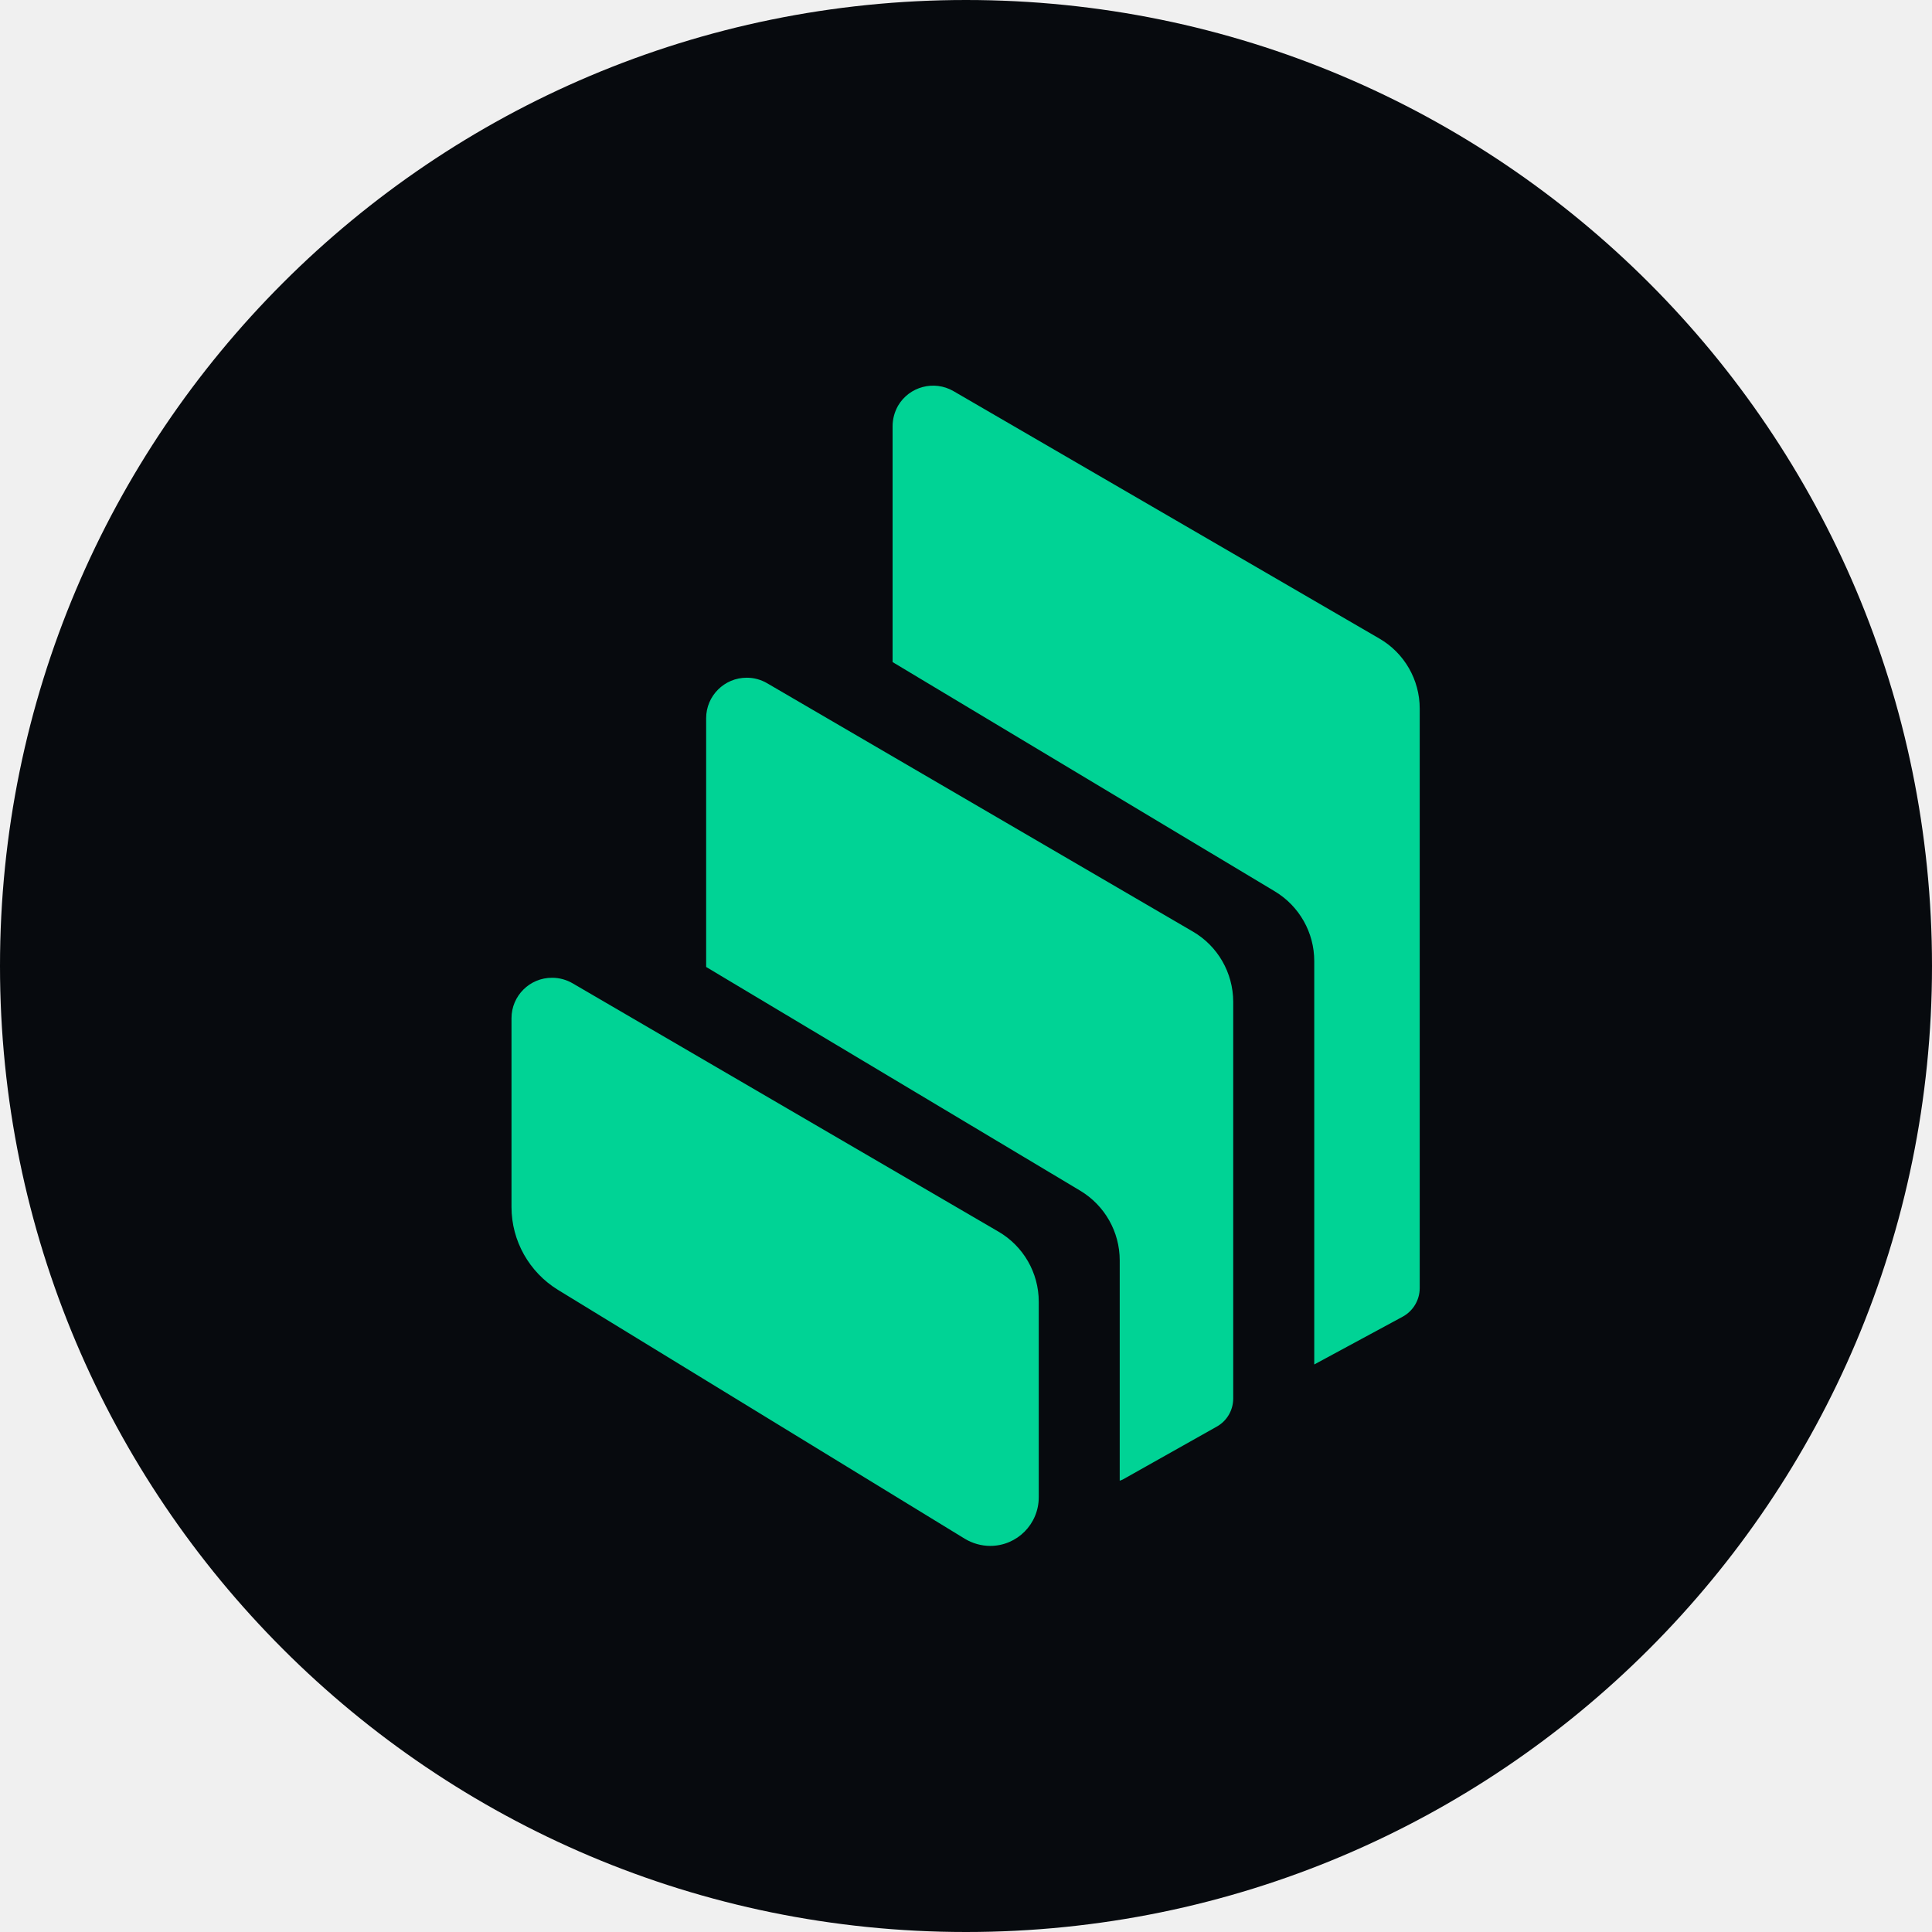
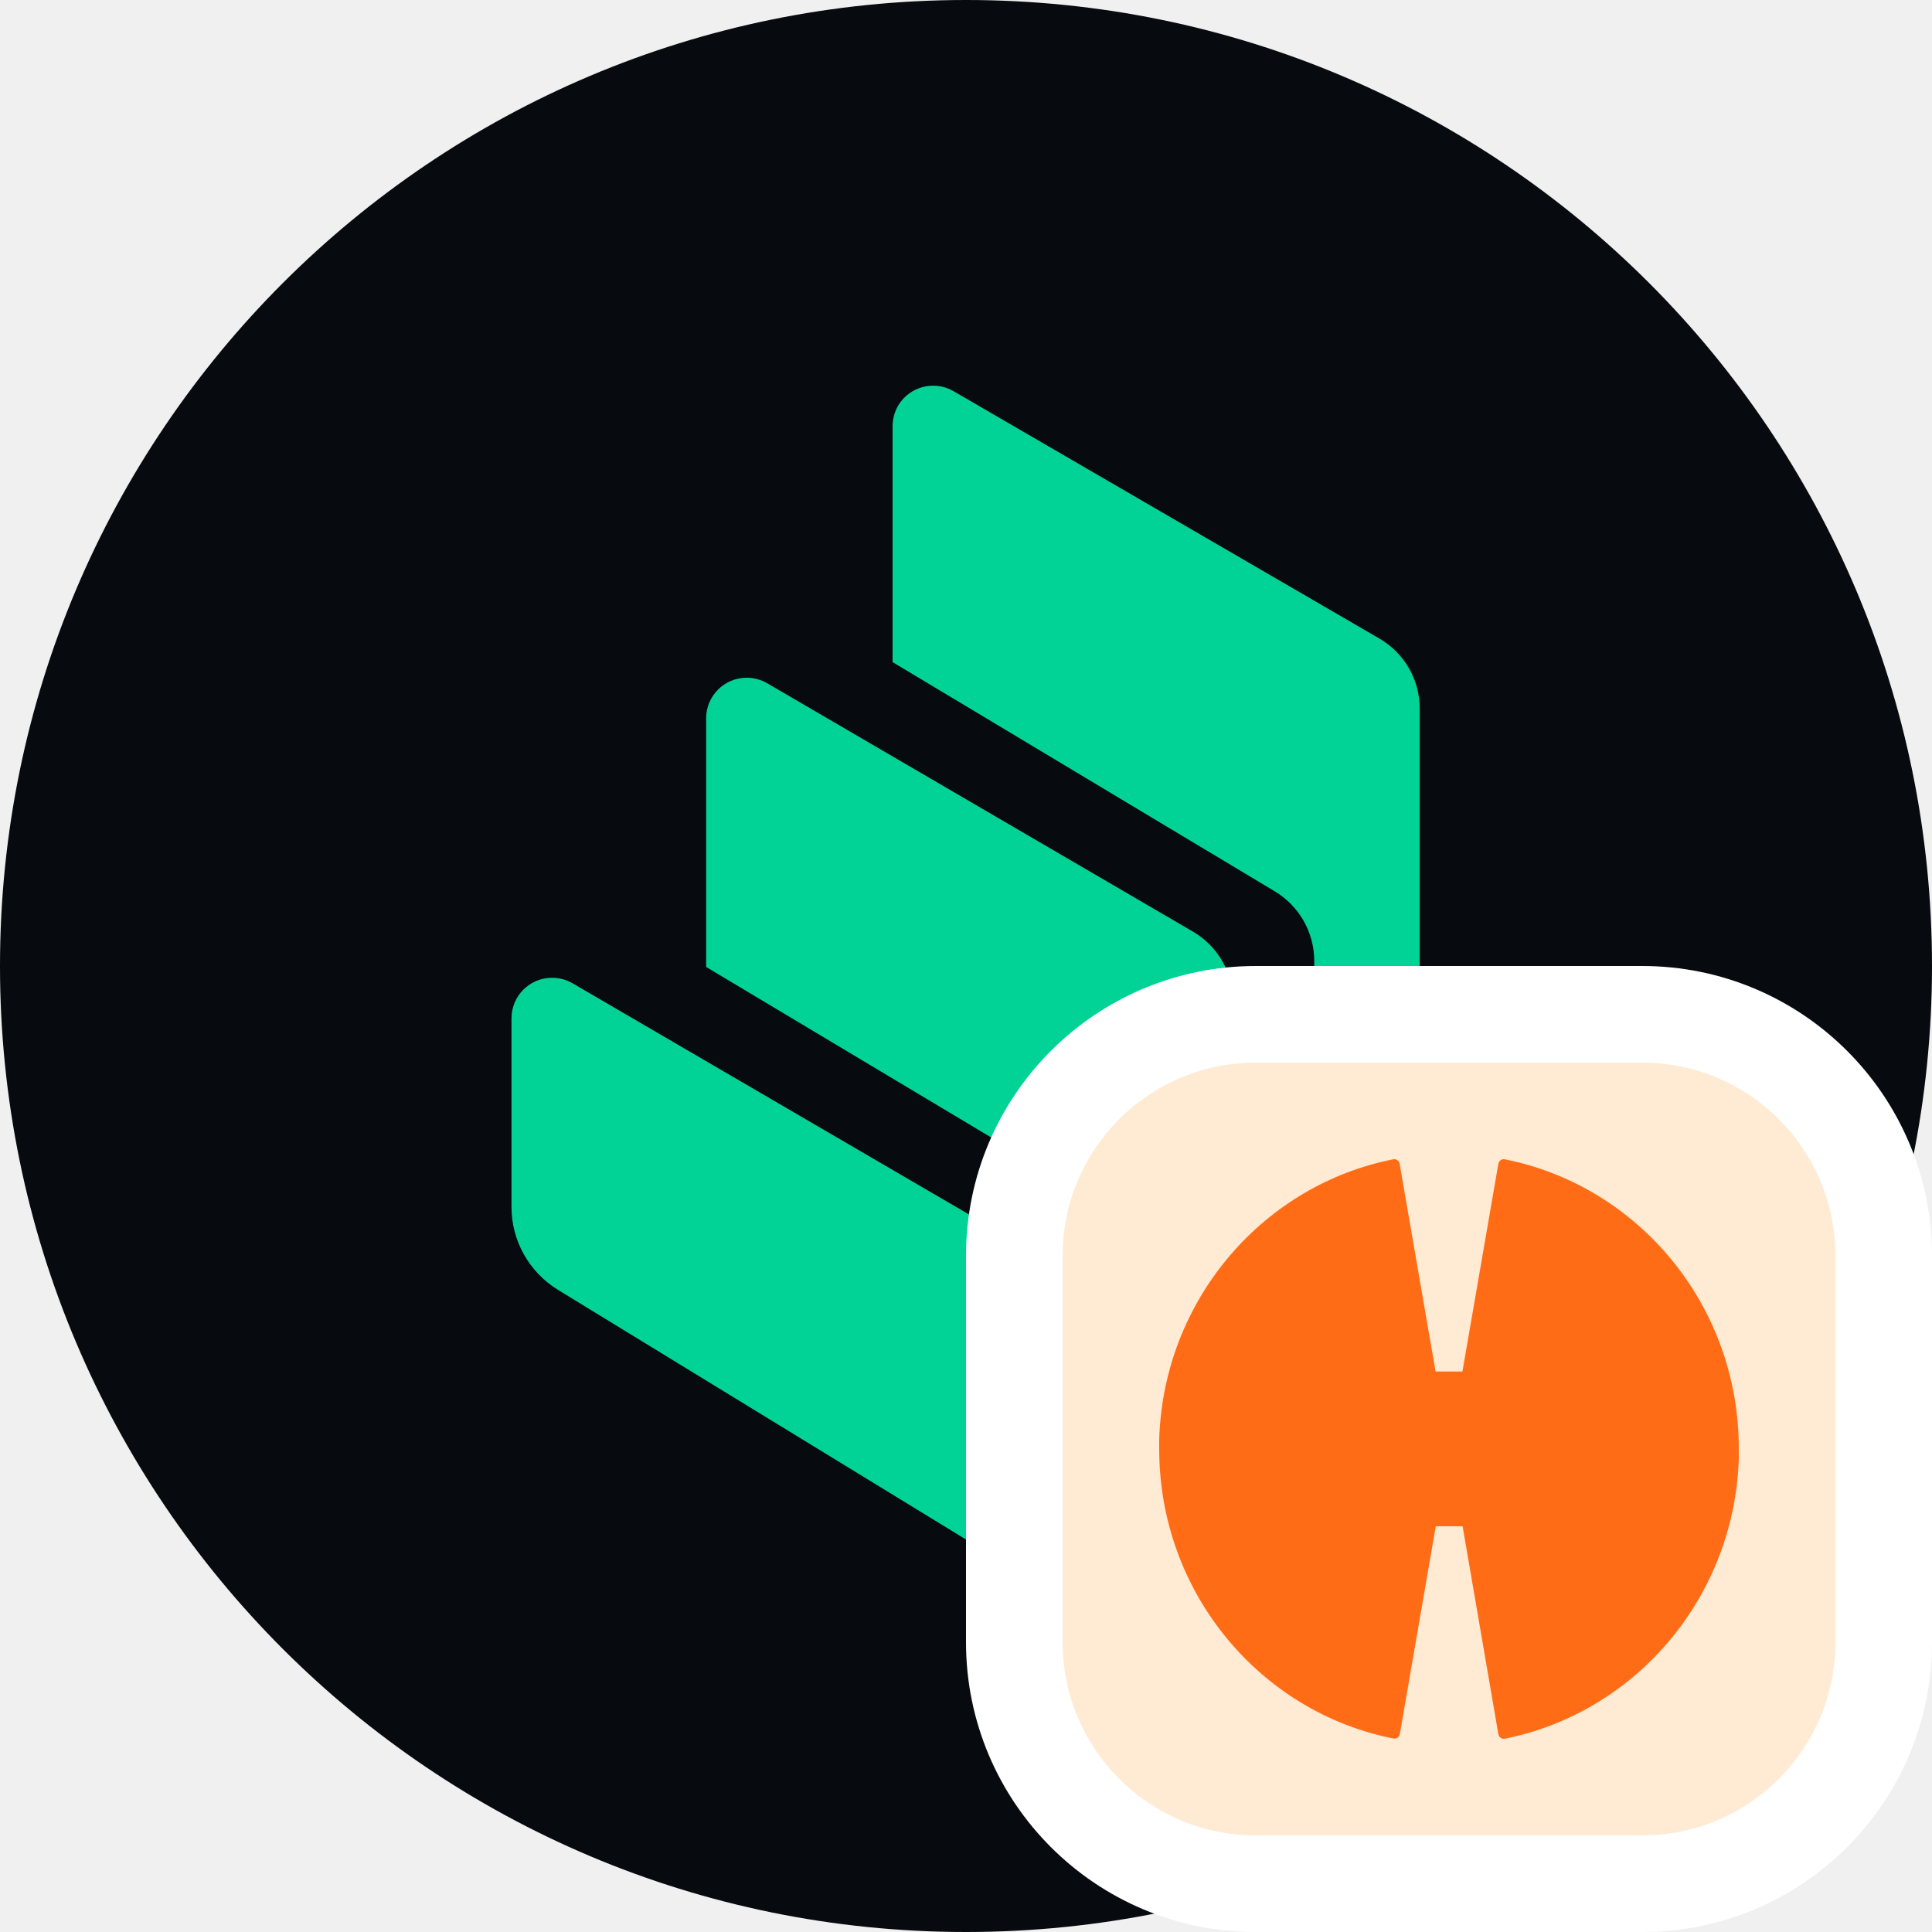
- <svg xmlns="http://www.w3.org/2000/svg" width="32" height="32" viewBox="0 0 32 32" fill="none">
-   <g clip-path="url(#clip0_6885_10022)">
-     <path d="M16 32C24.837 32 32 24.837 32 16C32 7.163 24.837 0 16 0C7.163 0 0 7.163 0 16C0 24.837 7.163 32 16 32Z" fill="#070A0E" />
-     <path fill-rule="evenodd" clip-rule="evenodd" d="M9.243 21.365C8.765 21.072 8.472 20.552 8.472 19.992V16.865C8.472 16.494 8.774 16.193 9.146 16.195C9.264 16.195 9.381 16.227 9.483 16.286L16.538 20.4C16.95 20.64 17.205 21.081 17.205 21.56V24.798C17.206 25.243 16.846 25.605 16.402 25.605C16.253 25.605 16.106 25.563 15.979 25.486L9.243 21.365ZM19.758 15.43C20.171 15.67 20.424 16.113 20.426 16.59V23.163C20.426 23.357 20.322 23.536 20.152 23.63L18.608 24.499C18.589 24.51 18.568 24.518 18.546 24.525V20.875C18.546 20.403 18.298 19.965 17.891 19.721L11.696 16.016V11.896C11.696 11.525 11.998 11.224 12.37 11.225C12.488 11.225 12.605 11.257 12.707 11.317L19.758 15.43ZM22.846 10.576C23.261 10.816 23.515 11.259 23.515 11.737V21.337C23.514 21.534 23.405 21.715 23.232 21.809L21.768 22.6V15.917C21.768 15.445 21.52 15.008 21.117 14.765L14.784 10.966V7.059C14.784 6.941 14.816 6.824 14.874 6.721C15.061 6.401 15.472 6.293 15.792 6.478L22.846 10.576Z" fill="#00D395" />
+ <svg xmlns="http://www.w3.org/2000/svg" width="20" height="20" viewBox="0 0 20 20" fill="none">
+   <g clip-path="url(#clip0_13486_24670)">
+     <g clip-path="url(#clip1_13486_24670)">
+       <mask id="mask0_13486_24670" style="mask-type: luminance" maskUnits="userSpaceOnUse" x="0" y="0" width="20" height="20">
+         <path d="M20 0H0V20H20V0Z" fill="white" />
+       </mask>
+       <g mask="url(#mask0_13486_24670)">
+         <path d="M10 20C15.523 20 20 15.523 20 10C20 4.477 15.523 0 10 0C4.477 0 0 4.477 0 10C0 15.523 4.477 20 10 20Z" fill="#070A0E" />
+         <path fill-rule="evenodd" clip-rule="evenodd" d="M5.777 13.353C5.478 13.17 5.295 12.845 5.295 12.495V10.541C5.295 10.309 5.484 10.121 5.716 10.122C5.79 10.122 5.863 10.142 5.927 10.179L10.336 12.75C10.594 12.9 10.753 13.176 10.753 13.475V15.499C10.754 15.777 10.529 16.003 10.251 16.003C10.158 16.003 10.066 15.977 9.987 15.929L5.777 13.353ZM12.349 9.644C12.607 9.794 12.765 10.071 12.766 10.369V14.477C12.766 14.598 12.701 14.71 12.595 14.769L11.63 15.312C11.618 15.319 11.605 15.324 11.591 15.328V13.047C11.591 12.752 11.436 12.478 11.182 12.326L7.31 10.01V7.435C7.31 7.203 7.499 7.015 7.731 7.016C7.805 7.016 7.878 7.036 7.942 7.073L12.349 9.644ZM14.279 6.61C14.538 6.76 14.697 7.037 14.697 7.336V13.336C14.696 13.459 14.628 13.572 14.52 13.631L13.605 14.125V9.948C13.605 9.653 13.45 9.38 13.198 9.228L9.24 6.854V4.412C9.24 4.338 9.26 4.265 9.296 4.201C9.413 4.001 9.67 3.933 9.87 4.049L14.279 6.61Z" fill="#00D395" />
+       </g>
+     </g>
  </g>
+   <rect x="10.5" y="10.5" width="9" height="9" rx="2.5" fill="#FFEBD4" />
+   <rect x="10.5" y="10.5" width="9" height="9" rx="2.5" stroke="white" />
+   <path d="M15.577 12.001C15.546 11.995 15.517 12.016 15.511 12.047L15.139 14.198H14.861L14.489 12.047C14.483 12.016 14.454 11.995 14.423 12.001C13.101 12.262 12.087 13.408 12.004 14.81C12.004 14.812 12 14.871 12 14.901C12 14.905 12 14.908 12 14.91C12 14.921 12 14.932 12 14.944C12 14.947 12 14.951 12 14.957C12 14.971 12 14.984 12 14.999C12 16.486 13.043 17.724 14.425 17.997C14.456 18.003 14.485 17.982 14.491 17.951L14.863 15.8H15.141L15.511 17.953C15.517 17.984 15.546 18.005 15.577 17.999C16.899 17.736 17.911 16.59 17.996 15.188C17.996 15.186 18 15.127 18 15.097C18 15.093 18 15.09 18 15.088C18 15.077 18 15.066 18 15.055C18 15.051 18 15.047 18 15.042C18 15.027 18 15.014 18 14.999C18.002 13.512 16.959 12.275 15.577 12.001Z" fill="#FF6C15" />
  <defs>
-     <clipPath id="clip0_6885_10022">
-       <rect width="32" height="32" fill="white" />
+     <clipPath id="clip0_13486_24670">
+       <rect width="20" height="20" fill="white" />
+     </clipPath>
+     <clipPath id="clip1_13486_24670">
+       <rect width="20" height="20" fill="white" />
    </clipPath>
  </defs>
</svg>
